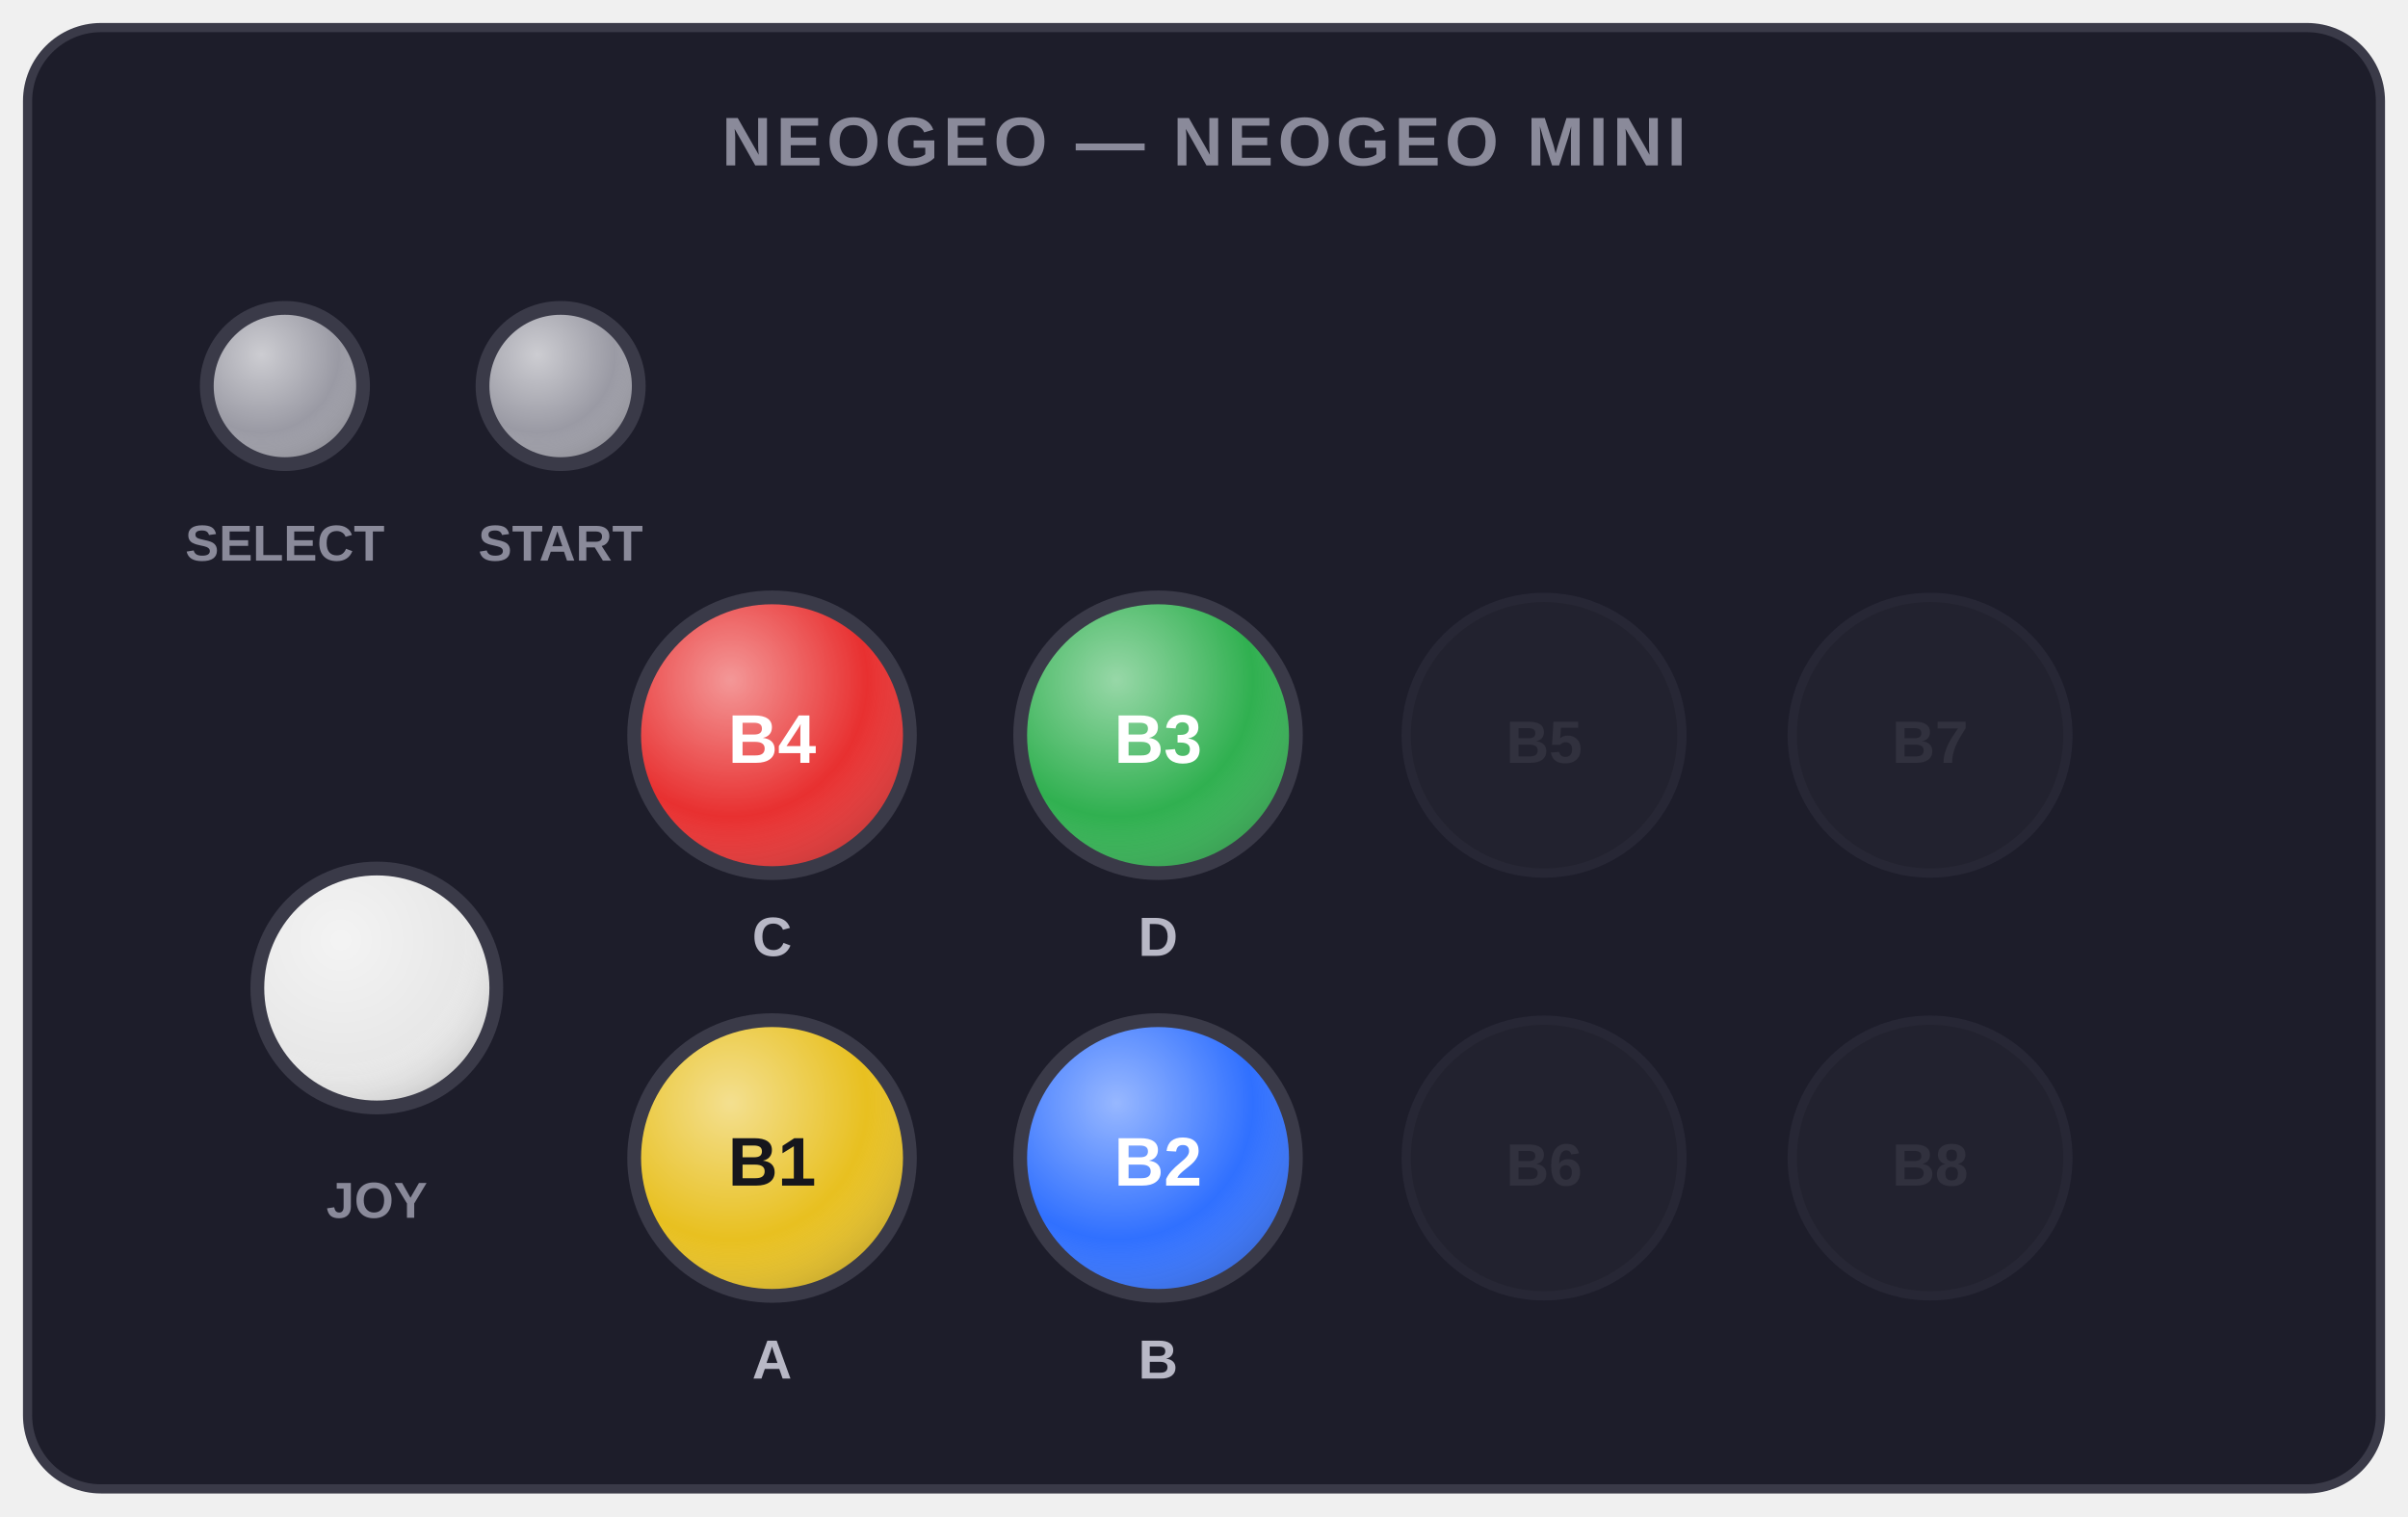
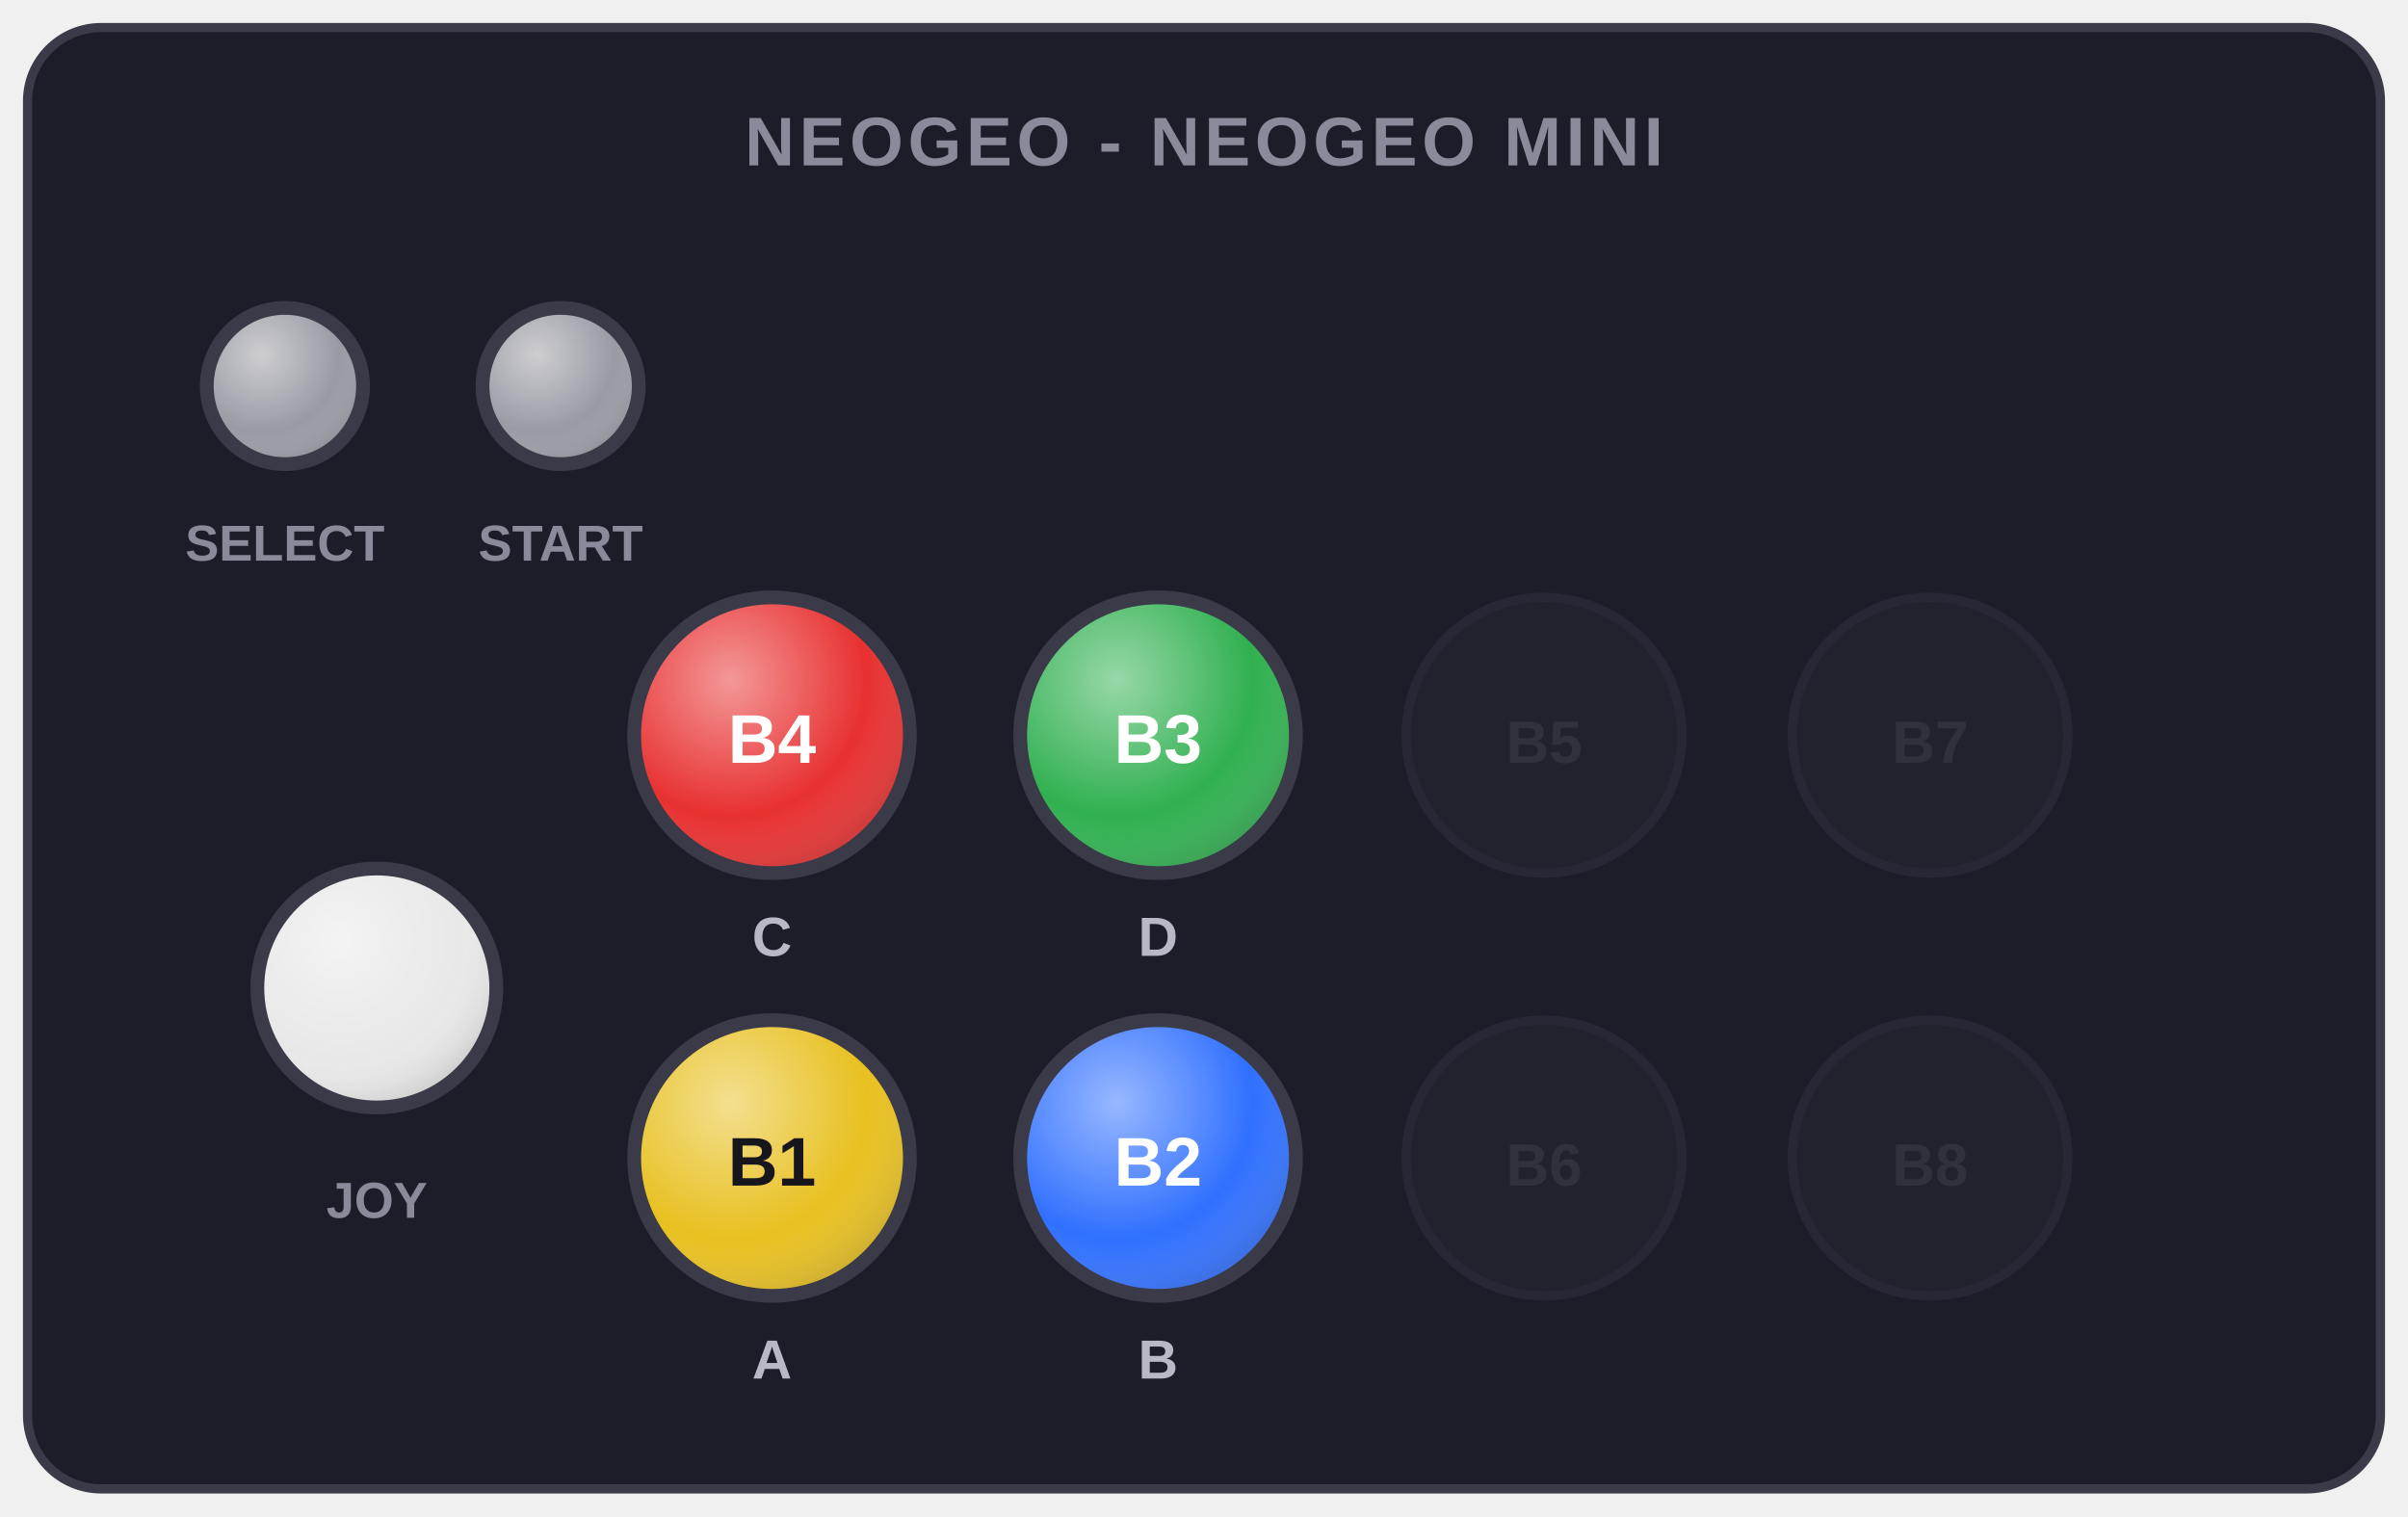
<svg xmlns="http://www.w3.org/2000/svg" viewBox="0 0 524 330" font-family="Segoe UI, Arial, sans-serif">
  <defs>
    <radialGradient id="dome" cx="0.35" cy="0.3" r="0.9">
      <stop offset="0" stop-color="#ffffff" stop-opacity="0.5" />
      <stop offset="0.55" stop-color="#ffffff" stop-opacity="0" />
      <stop offset="1" stop-color="#000000" stop-opacity="0.35" />
    </radialGradient>
  </defs>
  <rect x="6" y="6" width="512" height="318" rx="16" fill="#1d1d2a" stroke="#3a3a48" stroke-width="2" />
-   <text x="262" y="36" text-anchor="middle" fill="#8a8a9a" font-size="15" font-weight="bold" letter-spacing="1">NEOGEO — NEOGEO MINI</text>
+   <text x="262" y="36" text-anchor="middle" fill="#8a8a9a" font-size="15" font-weight="bold" letter-spacing="1">NEOGEO - NEOGEO MINI</text>
  <circle cx="62" cy="84" r="17" fill="#9a9aa4" />
  <circle cx="62" cy="84" r="17" fill="url(#dome)" />
  <circle cx="62" cy="84" r="17" fill="none" stroke="#3a3a48" stroke-width="3" />
  <text x="62" y="122" text-anchor="middle" fill="#8a8a9a" font-size="11" font-weight="bold">SELECT</text>
  <circle cx="122" cy="84" r="17" fill="#9a9aa4" />
  <circle cx="122" cy="84" r="17" fill="url(#dome)" />
  <circle cx="122" cy="84" r="17" fill="none" stroke="#3a3a48" stroke-width="3" />
  <text x="122" y="122" text-anchor="middle" fill="#8a8a9a" font-size="11" font-weight="bold">START</text>
  <circle cx="82" cy="215" r="26" fill="#e8e8e8" />
  <circle cx="82" cy="215" r="26" fill="url(#dome)" />
  <circle cx="82" cy="215" r="26" fill="none" stroke="#3a3a48" stroke-width="3" />
  <text x="82" y="265" text-anchor="middle" fill="#8a8a9a" font-size="11" font-weight="bold">JOY</text>
  <circle cx="168" cy="160" r="30" fill="#e83030" />
  <circle cx="168" cy="160" r="30" fill="url(#dome)" />
  <circle cx="168" cy="160" r="30" fill="none" stroke="#3a3a48" stroke-width="3" />
  <text x="168" y="166" text-anchor="middle" fill="#ffffff" font-size="15" font-weight="bold">B4</text>
  <text x="168" y="208" text-anchor="middle" fill="#b8b8c6" font-size="12" font-weight="bold">C</text>
  <circle cx="252" cy="160" r="30" fill="#30b050" />
  <circle cx="252" cy="160" r="30" fill="url(#dome)" />
  <circle cx="252" cy="160" r="30" fill="none" stroke="#3a3a48" stroke-width="3" />
  <text x="252" y="166" text-anchor="middle" fill="#ffffff" font-size="15" font-weight="bold">B3</text>
  <text x="252" y="208" text-anchor="middle" fill="#b8b8c6" font-size="12" font-weight="bold">D</text>
  <g opacity="0.18">
    <circle cx="336" cy="160" r="30" fill="#3a3a48" />
    <circle cx="336" cy="160" r="30" fill="none" stroke="#55556a" stroke-width="2" />
    <text x="336" y="166" text-anchor="middle" fill="#8a8a9a" font-size="13" font-weight="bold">B5</text>
  </g>
  <g opacity="0.18">
    <circle cx="420" cy="160" r="30" fill="#3a3a48" />
    <circle cx="420" cy="160" r="30" fill="none" stroke="#55556a" stroke-width="2" />
    <text x="420" y="166" text-anchor="middle" fill="#8a8a9a" font-size="13" font-weight="bold">B7</text>
  </g>
  <circle cx="168" cy="252" r="30" fill="#e8c020" />
  <circle cx="168" cy="252" r="30" fill="url(#dome)" />
  <circle cx="168" cy="252" r="30" fill="none" stroke="#3a3a48" stroke-width="3" />
  <text x="168" y="258" text-anchor="middle" fill="#16161c" font-size="15" font-weight="bold">B1</text>
  <text x="168" y="300" text-anchor="middle" fill="#b8b8c6" font-size="12" font-weight="bold">A</text>
  <circle cx="252" cy="252" r="30" fill="#3070ff" />
  <circle cx="252" cy="252" r="30" fill="url(#dome)" />
  <circle cx="252" cy="252" r="30" fill="none" stroke="#3a3a48" stroke-width="3" />
  <text x="252" y="258" text-anchor="middle" fill="#ffffff" font-size="15" font-weight="bold">B2</text>
  <text x="252" y="300" text-anchor="middle" fill="#b8b8c6" font-size="12" font-weight="bold">B</text>
  <g opacity="0.18">
    <circle cx="336" cy="252" r="30" fill="#3a3a48" />
    <circle cx="336" cy="252" r="30" fill="none" stroke="#55556a" stroke-width="2" />
    <text x="336" y="258" text-anchor="middle" fill="#8a8a9a" font-size="13" font-weight="bold">B6</text>
  </g>
  <g opacity="0.18">
    <circle cx="420" cy="252" r="30" fill="#3a3a48" />
    <circle cx="420" cy="252" r="30" fill="none" stroke="#55556a" stroke-width="2" />
    <text x="420" y="258" text-anchor="middle" fill="#8a8a9a" font-size="13" font-weight="bold">B8</text>
  </g>
</svg>
